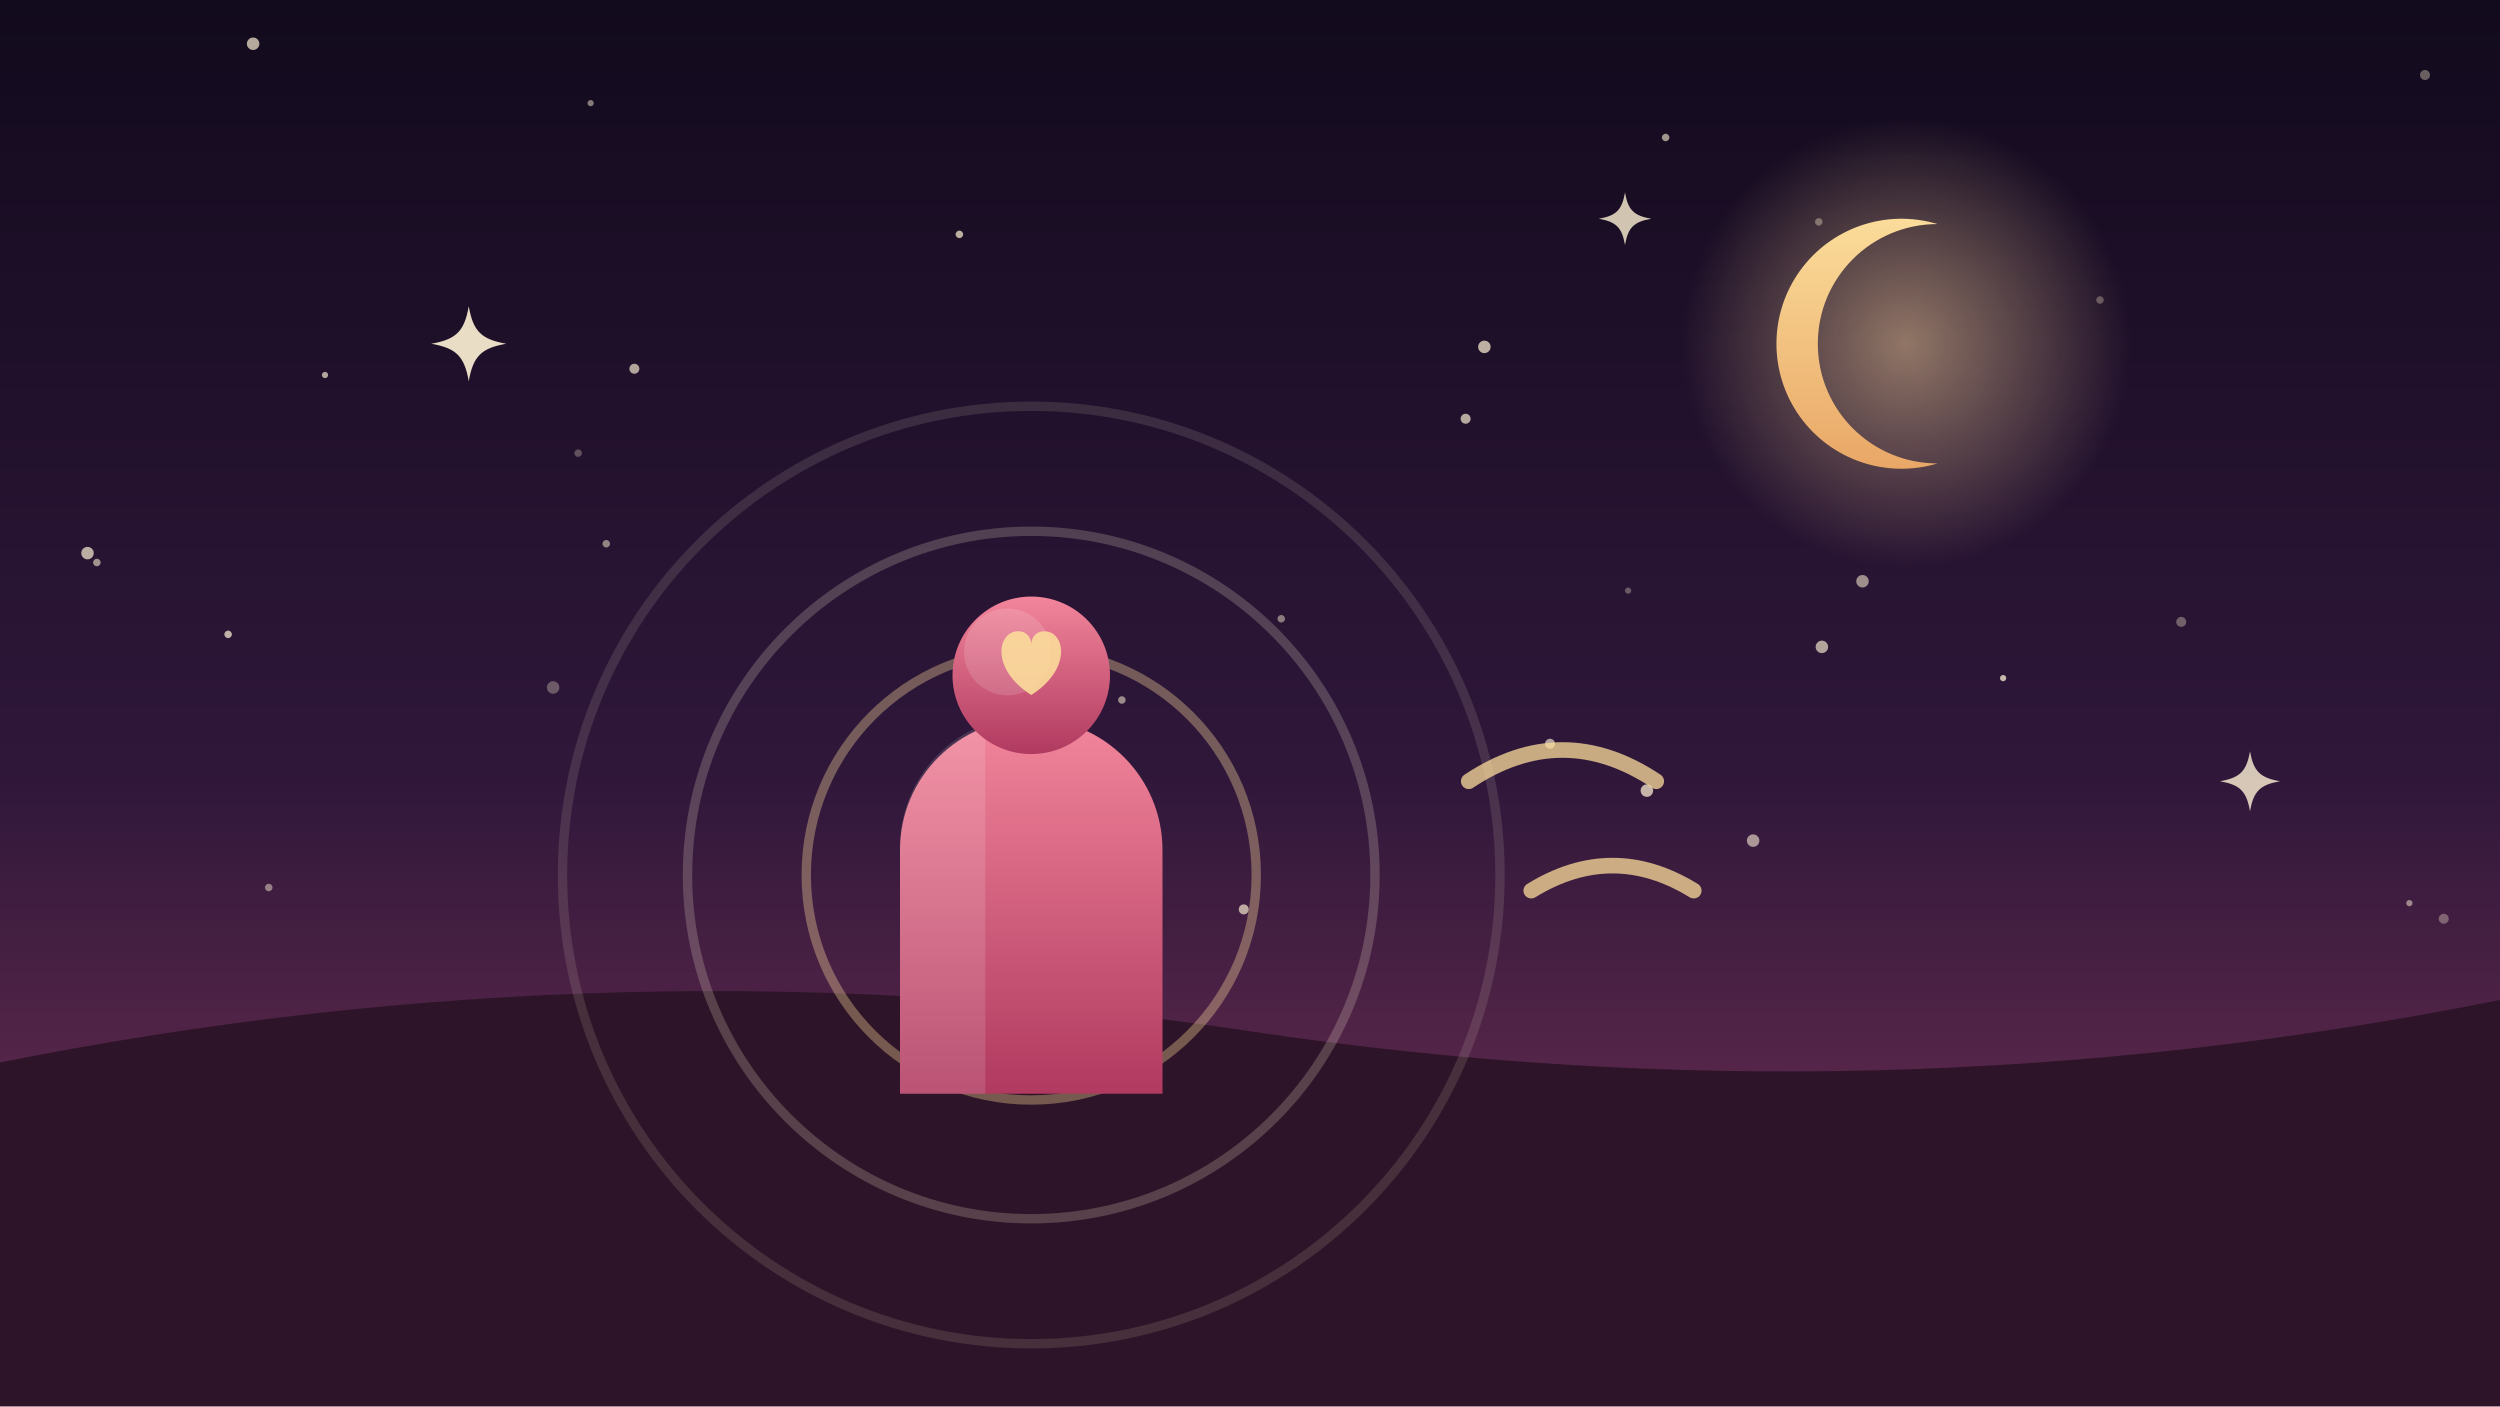
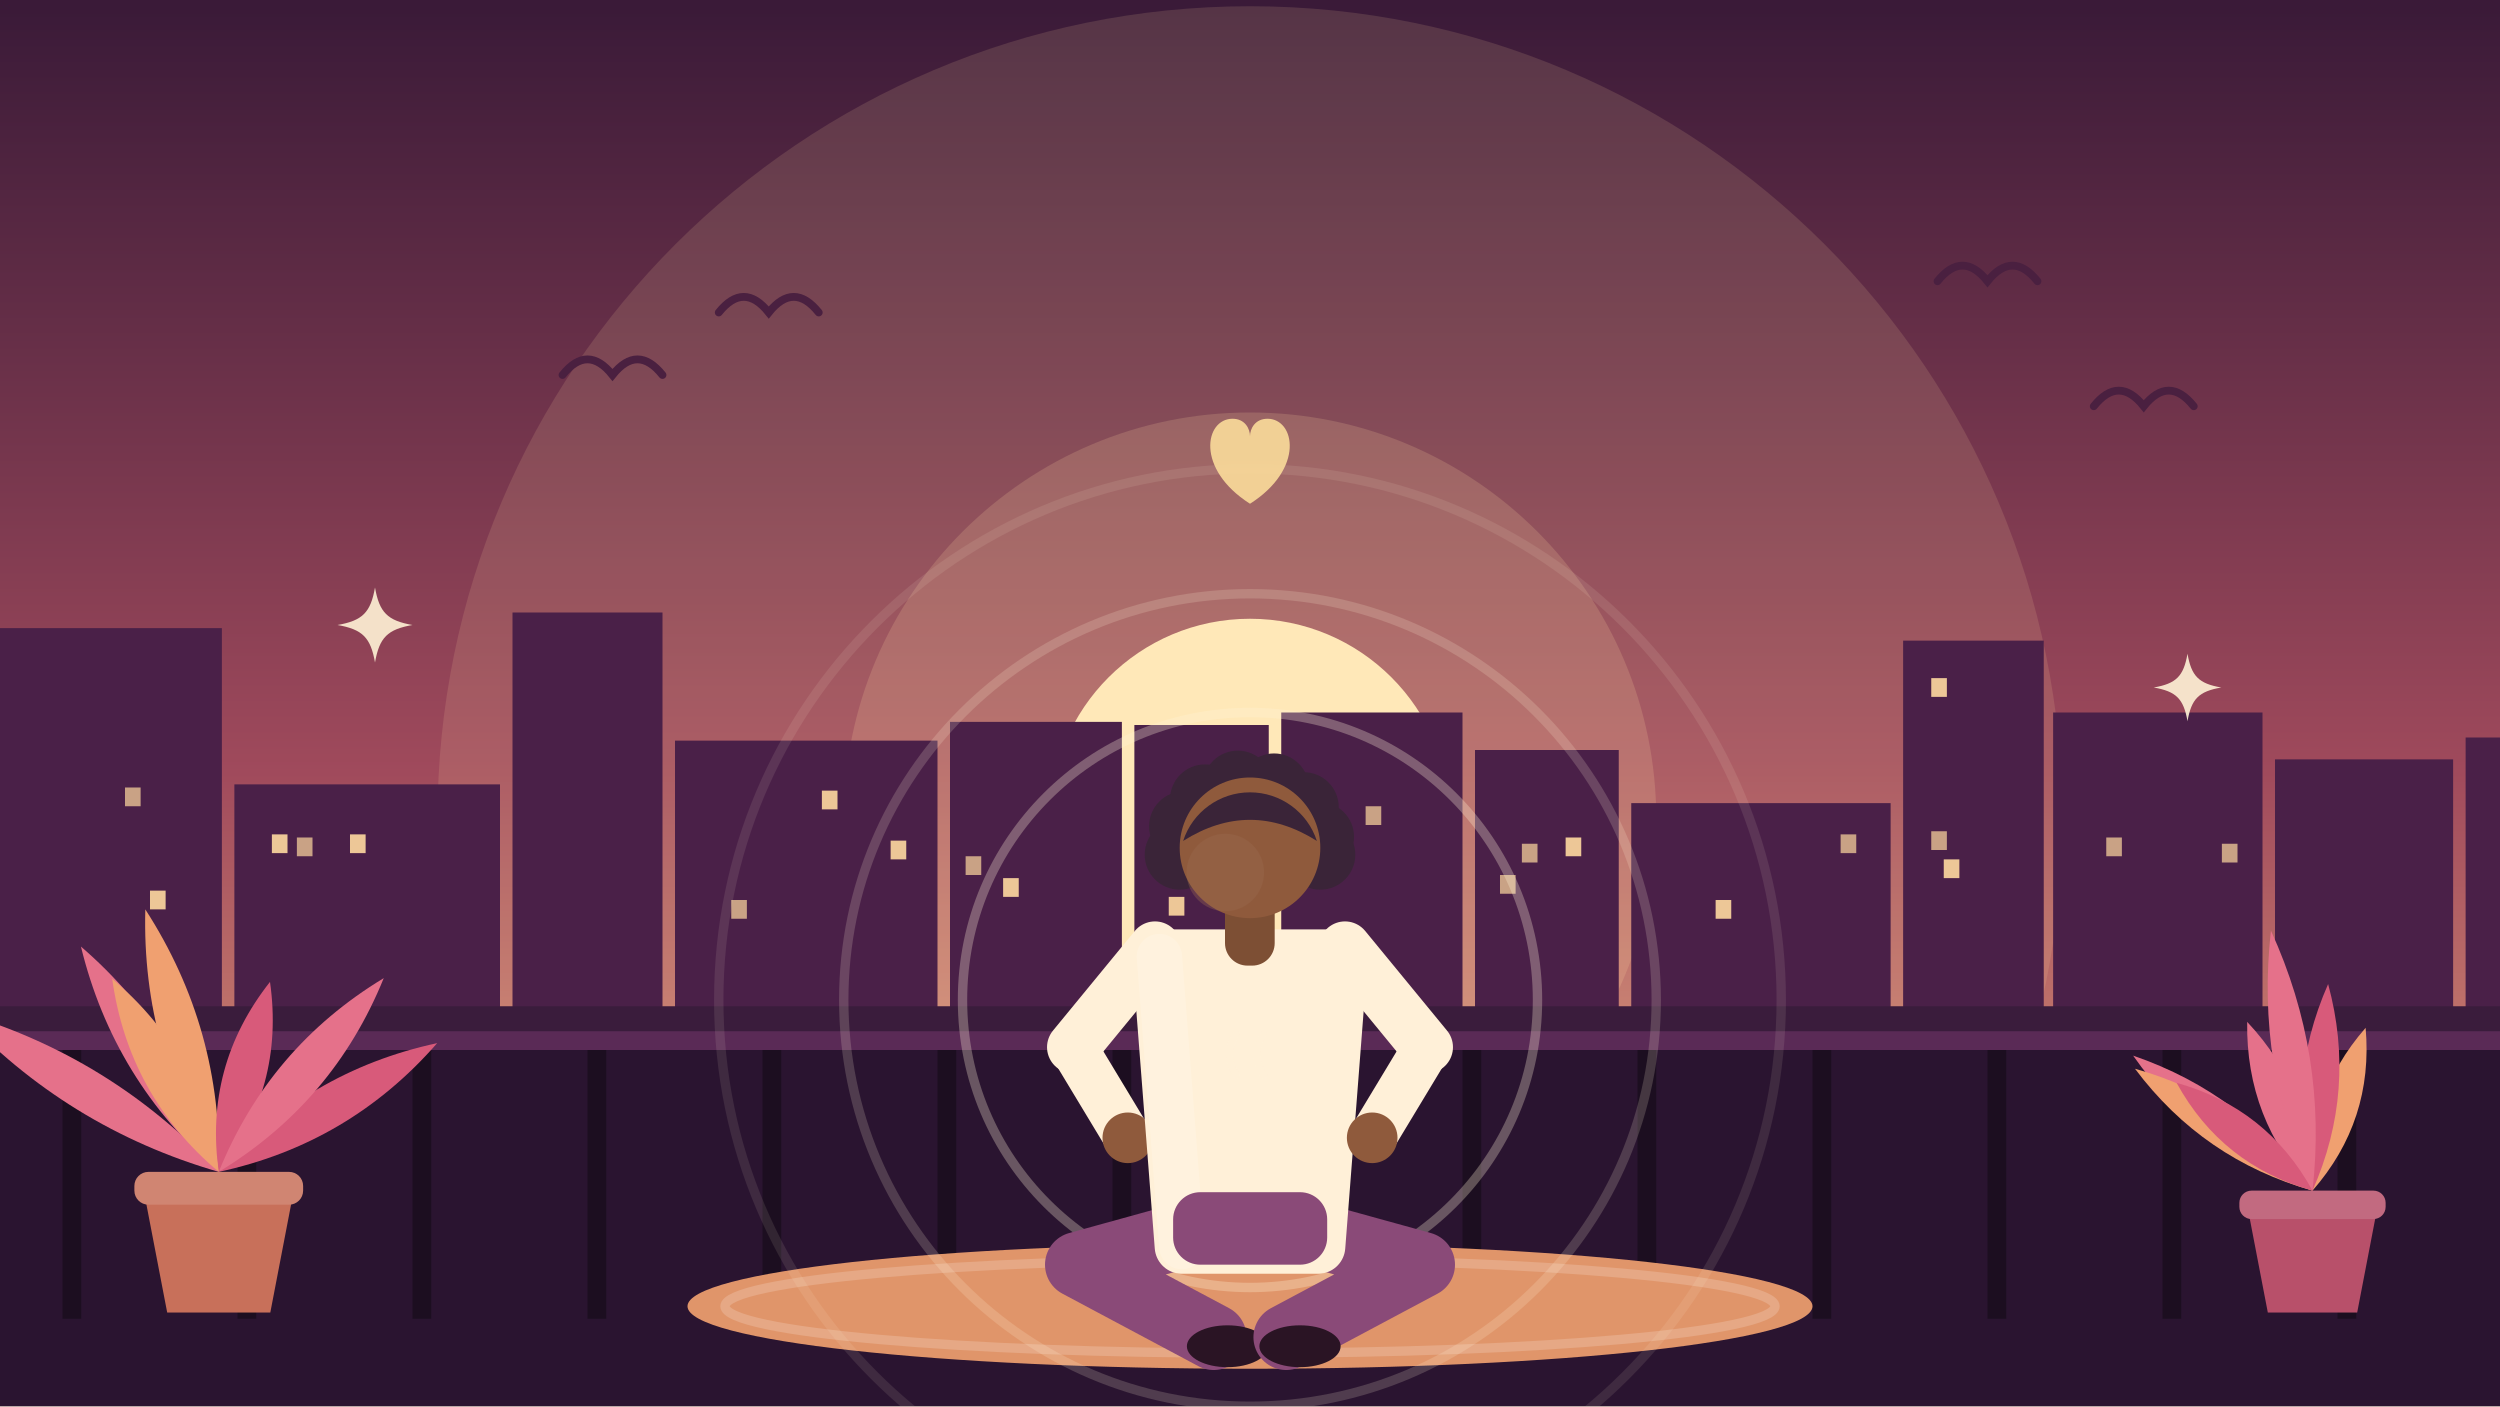
<svg xmlns="http://www.w3.org/2000/svg" viewBox="0 0 800 450" preserveAspectRatio="xMidYMid slice">
  <defs>
-     <linearGradient id="d3g" x1="0" y1="0" x2="0" y2="1">
-       <stop offset="0" stop-color="#fbdc9a" />
-       <stop offset="1" stop-color="#e9a766" />
+     <linearGradient id="d3bg" x1="0" y1="0" x2="0" y2="1">
+       <stop offset="0" stop-color="#3a1a38" />
+       <stop offset=".55" stop-color="#a04a5c" />
+       <stop offset="1" stop-color="#f0b080" />
    </linearGradient>
-     <linearGradient id="d3r" x1="0" y1="0" x2="0" y2="1">
-       <stop offset="0" stop-color="#f2859b" />
-       <stop offset="1" stop-color="#b03a60" />
-     </linearGradient>
-     <linearGradient id="d3c" x1="0" y1="0" x2="0" y2="1">
-       <stop offset="0" stop-color="#fff6e6" />
-       <stop offset="1" stop-color="#f0dcc0" />
-     </linearGradient>
-     <radialGradient id="d3glow" cx="50%" cy="50%" r="50%">
-       <stop offset="0" stop-color="#ffd9a0" stop-opacity=".85" />
-       <stop offset="1" stop-color="#ffd9a0" stop-opacity="0" />
-     </radialGradient>
-     <radialGradient id="d3rg" cx="50%" cy="50%" r="50%">
-       <stop offset="0" stop-color="#f2859b" stop-opacity=".8" />
-       <stop offset="1" stop-color="#f2859b" stop-opacity="0" />
-     </radialGradient>
-     <linearGradient id="d3beam" x1="0" y1="0" x2="0" y2="1">
-       <stop offset="0" stop-color="#ffe7b8" stop-opacity=".55" />
-       <stop offset="1" stop-color="#ffe7b8" stop-opacity=".02" />
-     </linearGradient>
-     <filter id="d3blur">
-       <feGaussianBlur stdDeviation="8" />
-     </filter>
  </defs>
-   <linearGradient id="d3bg" x1="0" y1="0" x2="0" y2="1">
-     <stop offset="0" stop-color="#120a1d" />
-     <stop offset=".55" stop-color="#2f173a" />
-     <stop offset="1" stop-color="#7e3558" />
-   </linearGradient>
  <rect width="800" height="450" fill="url(#d3bg)" />
-   <circle cx="307" cy="75" r="1.2" fill="#fff3d6" opacity="0.70" />
-   <circle cx="310" cy="270" r="1.6" fill="#fff3d6" opacity="0.53" />
-   <circle cx="309" cy="222" r="1.0" fill="#fff3d6" opacity="0.64" />
-   <circle cx="527" cy="253" r="2.0" fill="#fff3d6" opacity="0.72" />
-   <circle cx="782" cy="294" r="1.6" fill="#fff3d6" opacity="0.33" />
-   <circle cx="521" cy="189" r="1.0" fill="#fff3d6" opacity="0.31" />
-   <circle cx="469" cy="134" r="1.6" fill="#fff3d6" opacity="0.67" />
-   <circle cx="177" cy="220" r="2.0" fill="#fff3d6" opacity="0.31" />
-   <circle cx="533" cy="44" r="1.2" fill="#fff3d6" opacity="0.59" />
-   <circle cx="776" cy="24" r="1.6" fill="#fff3d6" opacity="0.36" />
-   <circle cx="28" cy="177" r="2.0" fill="#fff3d6" opacity="0.69" />
-   <circle cx="672" cy="96" r="1.2" fill="#fff3d6" opacity="0.30" />
-   <circle cx="81" cy="14" r="2.0" fill="#fff3d6" opacity="0.68" />
-   <circle cx="189" cy="33" r="1.0" fill="#fff3d6" opacity="0.48" />
-   <circle cx="579" cy="132" r="1.6" fill="#fff3d6" opacity="0.52" />
-   <circle cx="698" cy="199" r="1.6" fill="#fff3d6" opacity="0.34" />
-   <circle cx="641" cy="217" r="1.0" fill="#fff3d6" opacity="0.74" />
-   <circle cx="561" cy="269" r="2.0" fill="#fff3d6" opacity="0.58" />
-   <circle cx="596" cy="186" r="2.0" fill="#fff3d6" opacity="0.55" />
-   <circle cx="86" cy="284" r="1.2" fill="#fff3d6" opacity="0.47" />
-   <circle cx="583" cy="207" r="2.0" fill="#fff3d6" opacity="0.64" />
-   <circle cx="73" cy="203" r="1.2" fill="#fff3d6" opacity="0.71" />
-   <circle cx="203" cy="118" r="1.6" fill="#fff3d6" opacity="0.65" />
-   <circle cx="496" cy="238" r="1.6" fill="#fff3d6" opacity="0.63" />
-   <circle cx="582" cy="71" r="1.2" fill="#fff3d6" opacity="0.36" />
-   <circle cx="185" cy="145" r="1.2" fill="#fff3d6" opacity="0.28" />
-   <circle cx="194" cy="174" r="1.2" fill="#fff3d6" opacity="0.50" />
-   <circle cx="104" cy="120" r="1.0" fill="#fff3d6" opacity="0.66" />
-   <circle cx="359" cy="224" r="1.2" fill="#fff3d6" opacity="0.53" />
-   <circle cx="398" cy="291" r="1.6" fill="#fff3d6" opacity="0.66" />
-   <circle cx="31" cy="180" r="1.2" fill="#fff3d6" opacity="0.57" />
-   <circle cx="410" cy="198" r="1.2" fill="#fff3d6" opacity="0.46" />
-   <circle cx="771" cy="289" r="1.0" fill="#fff3d6" opacity="0.50" />
-   <circle cx="475" cy="111" r="2.0" fill="#fff3d6" opacity="0.71" />
-   <circle cx="610" cy="110" r="72.0" fill="url(#d3glow)" opacity=".6" />
-   <path d="M620.0 71.7 A40 40 0 1 0 620.0 148.3 A38.3 38.3 0 1 1 620.0 71.7Z" fill="url(#d3g)" />
-   <path d="M0 340 Q200 300 400 330 T800 320 V450 H0Z" fill="#2e1428" />
-   <circle cx="330" cy="280" r="150" fill="none" stroke="#fff3d6" stroke-width="3" opacity="0.12" />
-   <circle cx="330" cy="280" r="110" fill="none" stroke="#fff3d6" stroke-width="3" opacity="0.2" />
-   <circle cx="330" cy="280" r="72" fill="none" stroke="#fbdc9a" stroke-width="3" opacity="0.35" />
-   <g transform="rotate(0 330 350)">
-     <path d="M288.0 350 V272.0 A42.0 42.0 0 0 1 372.0 272.0 V350 Z" fill="url(#d3r)" />
-     <path d="M288.0 350 V272.0 A42.0 42.0 0 0 1 315.3 231.7 L315.3 350 Z" fill="#fff" opacity=".13" />
-     <circle cx="330" cy="216.1" r="25.2" fill="url(#d3r)" />
-     <circle cx="322.4" cy="208.6" r="13.9" fill="#fff" opacity=".14" />
+   <circle cx="400" cy="262" r="260" fill="#ffd9a0" opacity=".14" />
+   <circle cx="400" cy="262" r="130" fill="#ffd9a0" opacity=".18" />
+   <circle cx="400" cy="262" r="64" fill="#ffe8b8" />
+   <rect x="0" y="201" width="71" height="159" fill="#4a2048" />
+   <rect x="48" y="285" width="5" height="6" fill="#ffd9a0" opacity="0.9" />
+   <rect x="40" y="252" width="5" height="6" fill="#ffd9a0" opacity="0.7" />
+   <rect x="47" y="229" width="5" height="6" fill="#ffd9a0" opacity="0" />
+   <rect x="75" y="251" width="85" height="109" fill="#4a2048" />
+   <rect x="112" y="267" width="5" height="6" fill="#ffd9a0" opacity="0.9" />
+   <rect x="87" y="267" width="5" height="6" fill="#ffd9a0" opacity="0.9" />
+   <rect x="95" y="268" width="5" height="6" fill="#ffd9a0" opacity="0.7" />
+   <rect x="164" y="196" width="48" height="164" fill="#4a2048" />
+   <rect x="173" y="257" width="5" height="6" fill="#ffd9a0" opacity="0" />
+   <rect x="173" y="288" width="5" height="6" fill="#ffd9a0" opacity="0" />
+   <rect x="176" y="223" width="5" height="6" fill="#ffd9a0" opacity="0" />
+   <rect x="216" y="237" width="84" height="123" fill="#4a2048" />
+   <rect x="285" y="269" width="5" height="6" fill="#ffd9a0" opacity="0.9" />
+   <rect x="263" y="253" width="5" height="6" fill="#ffd9a0" opacity="0.9" />
+   <rect x="234" y="288" width="5" height="6" fill="#ffd9a0" opacity="0.7" />
+   <rect x="304" y="231" width="55" height="129" fill="#4a2048" />
+   <rect x="315" y="247" width="5" height="6" fill="#ffd9a0" opacity="0" />
+   <rect x="321" y="281" width="5" height="6" fill="#ffd9a0" opacity="0.9" />
+   <rect x="309" y="274" width="5" height="6" fill="#ffd9a0" opacity="0.7" />
+   <rect x="363" y="232" width="43" height="128" fill="#4a2048" />
+   <rect x="376" y="275" width="5" height="6" fill="#ffd9a0" opacity="0" />
+   <rect x="380" y="275" width="5" height="6" fill="#ffd9a0" opacity="0" />
+   <rect x="374" y="287" width="5" height="6" fill="#ffd9a0" opacity="0.9" />
+   <rect x="410" y="228" width="58" height="132" fill="#4a2048" />
+   <rect x="437" y="258" width="5" height="6" fill="#ffd9a0" opacity="0.7" />
+   <rect x="439" y="236" width="5" height="6" fill="#ffd9a0" opacity="0" />
+   <rect x="444" y="270" width="5" height="6" fill="#ffd9a0" opacity="0" />
+   <rect x="472" y="240" width="46" height="120" fill="#4a2048" />
+   <rect x="501" y="268" width="5" height="6" fill="#ffd9a0" opacity="0.9" />
+   <rect x="487" y="270" width="5" height="6" fill="#ffd9a0" opacity="0.7" />
+   <rect x="480" y="280" width="5" height="6" fill="#ffd9a0" opacity="0.7" />
+   <rect x="522" y="257" width="83" height="103" fill="#4a2048" />
+   <rect x="589" y="267" width="5" height="6" fill="#ffd9a0" opacity="0.7" />
+   <rect x="561" y="274" width="5" height="6" fill="#ffd9a0" opacity="0" />
+   <rect x="549" y="288" width="5" height="6" fill="#ffd9a0" opacity="0.9" />
+   <rect x="609" y="205" width="45" height="155" fill="#4a2048" />
+   <rect x="622" y="275" width="5" height="6" fill="#ffd9a0" opacity="0.9" />
+   <rect x="618" y="266" width="5" height="6" fill="#ffd9a0" opacity="0.7" />
+   <rect x="618" y="217" width="5" height="6" fill="#ffd9a0" opacity="0.9" />
+   <rect x="657" y="228" width="67" height="132" fill="#4a2048" />
+   <rect x="674" y="268" width="5" height="6" fill="#ffd9a0" opacity="0.7" />
+   <rect x="685" y="259" width="5" height="6" fill="#ffd9a0" opacity="0" />
+   <rect x="711" y="270" width="5" height="6" fill="#ffd9a0" opacity="0.7" />
+   <rect x="728" y="243" width="57" height="117" fill="#4a2048" />
+   <rect x="772" y="273" width="5" height="6" fill="#ffd9a0" opacity="0" />
+   <rect x="758" y="282" width="5" height="6" fill="#ffd9a0" opacity="0" />
+   <rect x="740" y="266" width="5" height="6" fill="#ffd9a0" opacity="0" />
+   <rect x="789" y="236" width="82" height="124" fill="#4a2048" />
+   <rect x="823" y="290" width="5" height="6" fill="#ffd9a0" opacity="0" />
+   <rect x="858" y="265" width="5" height="6" fill="#ffd9a0" opacity="0.7" />
+   <rect x="839" y="259" width="5" height="6" fill="#ffd9a0" opacity="0.7" />
+   <rect x="0" y="330" width="800" height="120" fill="#2a1430" />
+   <rect x="0" y="322" width="800" height="10" fill="#3a1c3c" />
+   <rect x="20" y="332" width="6" height="90" fill="#1c0e20" />
+   <rect x="76" y="332" width="6" height="90" fill="#1c0e20" />
+   <rect x="132" y="332" width="6" height="90" fill="#1c0e20" />
+   <rect x="188" y="332" width="6" height="90" fill="#1c0e20" />
+   <rect x="244" y="332" width="6" height="90" fill="#1c0e20" />
+   <rect x="300" y="332" width="6" height="90" fill="#1c0e20" />
+   <rect x="356" y="332" width="6" height="90" fill="#1c0e20" />
+   <rect x="412" y="332" width="6" height="90" fill="#1c0e20" />
+   <rect x="468" y="332" width="6" height="90" fill="#1c0e20" />
+   <rect x="524" y="332" width="6" height="90" fill="#1c0e20" />
+   <rect x="580" y="332" width="6" height="90" fill="#1c0e20" />
+   <rect x="636" y="332" width="6" height="90" fill="#1c0e20" />
+   <rect x="692" y="332" width="6" height="90" fill="#1c0e20" />
+   <rect x="748" y="332" width="6" height="90" fill="#1c0e20" />
+   <rect x="0" y="330" width="800" height="6" fill="#5a2a56" />
+   <ellipse cx="400" cy="418" rx="180.0" ry="20.0" fill="#e0956a" />
+   <ellipse cx="400" cy="418" rx="168.0" ry="15.0" fill="none" stroke="#fff" stroke-opacity=".18" stroke-width="3" />
+   <path d="M46.0 381.0 H94.0 L86.5 420 H53.5Z" fill="#c8705a" />
+   <rect x="43.0" y="375.0" width="54.0" height="10.5" rx="4.5" fill="#d08572" />
+   <path d="M70 375.0 Q59.5 331.9 25.9 302.9 Q36.4 346.0 70 375.0Z" fill="#e5718a" />
+   <path d="M70 375.0 Q71.3 329.4 46.5 291.0 Q45.3 336.7 70 375.0Z" fill="#f0a070" />
+   <path d="M70 375.0 Q91.2 348.1 86.4 314.2 Q65.2 341.1 70 375.0Z" fill="#d85a7a" />
+   <path d="M70 375.0 Q35.5 337.9 -13.2 323.8 Q21.3 360.9 70 375.0Z" fill="#e5718a" />
+   <path d="M70 375.0 Q64.8 337.6 35.9 313.2 Q41.1 350.6 70 375.0Z" fill="#f0a070" />
+   <path d="M70 375.0 Q111.8 366.0 139.9 333.8 Q98.1 342.8 70 375.0Z" fill="#d85a7a" />
+   <path d="M70 375.0 Q106.7 352.7 122.8 313.0 Q86.1 335.2 70 375.0Z" fill="#e5718a" />
+   <path d="M719.2 386.2 H760.8 L754.3 420 H725.7Z" fill="#b8506a" />
+   <rect x="716.6" y="381.0" width="46.8" height="9.1" rx="3.9" fill="#c26a80" />
+   <path d="M740 381.0 Q740.5 349.8 719.1 327.0 Q718.6 358.2 740 381.0Z" fill="#e5718a" />
+   <path d="M740 381.0 Q759.6 358.6 757.0 328.9 Q737.4 351.3 740 381.0Z" fill="#f0a070" />
+   <path d="M740 381.0 Q754.2 348.8 745.0 314.9 Q730.8 347.1 740 381.0Z" fill="#d85a7a" />
+   <path d="M740 381.0 Q718.4 350.1 682.6 337.8 Q704.3 368.8 740 381.0Z" fill="#e5718a" />
+   <path d="M740 381.0 Q718.2 351.8 683.2 342.0 Q705.0 371.1 740 381.0Z" fill="#f0a070" />
+   <path d="M740 381.0 Q725.5 354.6 696.5 346.5 Q711.0 372.9 740 381.0Z" fill="#d85a7a" />
+   <path d="M740 381.0 Q744.9 337.6 726.7 297.8 Q721.8 341.2 740 381.0Z" fill="#e5718a" />
+   <circle cx="400" cy="320" r="170" fill="none" stroke="#fff3d6" stroke-width="3" opacity="0.1" />
+   <circle cx="400" cy="320" r="130" fill="none" stroke="#fff3d6" stroke-width="3" opacity="0.18" />
+   <circle cx="400" cy="320" r="92" fill="none" stroke="#fff3d6" stroke-width="3" opacity="0.3" />
+   <g transform="translate(400 396) scale(1 1) translate(-400 -396)">
+     <g transform="rotate(0 400 396)">
+       <g transform="rotate(0 400 293.8)">
+         <circle cx="378.9" cy="264.4" r="11.2" fill="#3a2438" />
+         <circle cx="385.6" cy="255.8" r="11.2" fill="#3a2438" />
+         <circle cx="396.1" cy="251.4" r="11.2" fill="#3a2438" />
+         <circle cx="407.7" cy="252.3" r="11.2" fill="#3a2438" />
+         <circle cx="417.2" cy="258.3" r="11.2" fill="#3a2438" />
+         <circle cx="422.1" cy="267.8" r="11.2" fill="#3a2438" />
+         <circle cx="377.5" cy="273.5" r="11.2" fill="#3a2438" />
+         <circle cx="422.5" cy="273.5" r="11.2" fill="#3a2438" />
+       </g>
+       <path d="M386.9 393.1 L344.9 404.7 L388.4 427.9" stroke="#8a4a78" stroke-width="21.0" fill="none" stroke-linecap="round" stroke-linejoin="round" />
+       <ellipse cx="392.8" cy="430.8" rx="13.0" ry="6.7" fill="#2a1424" />
+       <path d="M413.1 393.1 L455.1 404.7 L411.6 427.9" stroke="#8a4a78" stroke-width="21.0" fill="none" stroke-linecap="round" stroke-linejoin="round" />
+       <ellipse cx="416.0" cy="430.8" rx="13.0" ry="6.7" fill="#2a1424" />
+       <path d="M369.6 303.2 L343.4 335.1" stroke="#fff0d8" stroke-width="16.7" fill="none" stroke-linecap="round" stroke-linejoin="round" />
+       <path d="M343.4 335.1 L360.9 364.1" stroke="#fff0d8" stroke-width="15.2" fill="none" stroke-linecap="round" stroke-linejoin="round" />
+       <circle cx="360.9" cy="364.1" r="8.1" fill="#8f5a3c" />
+       <path d="M371.0 306.1 L429.0 306.1 L421.8 398.9 L378.2 398.9Z" fill="#fff0d8" stroke="#fff0d8" stroke-width="17.4" stroke-linejoin="round" />
+       <path d="M371.0 306.1 L378.2 398.9" stroke="#fff" stroke-opacity=".16" stroke-width="14.5" stroke-linecap="round" />
+       <rect x="375.4" y="381.5" width="49.3" height="23.2" rx="8.7" fill="#8a4a78" />
+       <path d="M430.4 303.2 L456.6 335.1" stroke="#fff0d8" stroke-width="16.7" fill="none" stroke-linecap="round" stroke-linejoin="round" />
+       <path d="M456.6 335.1 L439.1 364.1" stroke="#fff0d8" stroke-width="15.2" fill="none" stroke-linecap="round" stroke-linejoin="round" />
+       <circle cx="439.1" cy="364.1" r="8.1" fill="#8f5a3c" />
+       <rect x="392.0" y="282.9" width="15.9" height="26.1" rx="7.2" fill="#7d4f34" />
+       <g transform="rotate(0 400 293.8)">
+         <circle cx="400" cy="271.3" r="22.5" fill="#8f5a3c" />
+         <circle cx="392.1" cy="279.2" r="12.4" fill="#9a6a4f" opacity=".35" />
+         <path d="M378.6 269.1 A22.5 22.5 0 0 1 421.4 269.1 Q400.0 255.6 378.6 269.1Z" fill="#3a2438" />
+       </g>
+     </g>
  </g>
-   <path d="M0 14 C-22 0 -18 -20 -7 -20 C-2 -20 0 -16 0 -13 C0 -16 2 -20 7 -20 C18 -20 22 0 0 14 Z" transform="translate(330 214) rotate(0) scale(0.6)" fill="#fbdc9a" opacity="0.9" />
-   <g stroke="#fbdc9a" stroke-width="5" stroke-linecap="round" fill="none" opacity=".75">
-     <path d="M470 250 q30 -20 60 0" />
-     <path d="M490 285 q26 -16 52 0" />
-   </g>
-   <path d="M0-12C1.4-4 4-1.4 12 0 4 1.4 1.4 4 0 12-1.4 4-4 1.4-12 0-4-1.4-1.4-4 0-12Z" transform="translate(150 110) scale(1)" fill="#fff3d6" opacity="0.9" />
-   <path d="M0-12C1.4-4 4-1.4 12 0 4 1.4 1.4 4 0 12-1.4 4-4 1.4-12 0-4-1.4-1.4-4 0-12Z" transform="translate(720 250) scale(0.8)" fill="#fff3d6" opacity="0.8" />
-   <path d="M0-12C1.4-4 4-1.4 12 0 4 1.4 1.4 4 0 12-1.4 4-4 1.4-12 0-4-1.4-1.4-4 0-12Z" transform="translate(520 70) scale(0.7)" fill="#fff3d6" opacity="0.8" />
+   <path d="M387.9 350.6 H412.1 L409.9 366 H390.1Z" fill="#fff0d8" />
+   <path d="M412.1 355.0 q9.9 1 6.6 8.8 q-2.2 3.3 -8.8 3.3" stroke="#fff0d8" stroke-width="3.3" fill="none" />
+   <path d="M395.6 344.0 q-4.4 -6.6 0 -13.2 M404.4 344.0 q-4.4 -6.6 0 -13.2" stroke="#fff0d8" stroke-width="2.2" fill="none" stroke-linecap="round" opacity=".6" />
+   <path d="M180 120 q8 -10 16 0 q8 -10 16 0" stroke="#4a2040" stroke-width="2.5" fill="none" stroke-linecap="round" />
+   <path d="M230 100 q8 -10 16 0 q8 -10 16 0" stroke="#4a2040" stroke-width="2.5" fill="none" stroke-linecap="round" />
+   <path d="M620 90 q8 -10 16 0 q8 -10 16 0" stroke="#4a2040" stroke-width="2.5" fill="none" stroke-linecap="round" />
+   <path d="M670 130 q8 -10 16 0 q8 -10 16 0" stroke="#4a2040" stroke-width="2.5" fill="none" stroke-linecap="round" />
+   <path d="M0 14 C-22 0 -18 -20 -7 -20 C-2 -20 0 -16 0 -13 C0 -16 2 -20 7 -20 C18 -20 22 0 0 14 Z" transform="translate(400 150) rotate(0) scale(0.8)" fill="#fbdc9a" opacity="0.9" />
+   <path d="M0-12C1.4-4 4-1.4 12 0 4 1.4 1.4 4 0 12-1.4 4-4 1.4-12 0-4-1.4-1.4-4 0-12Z" transform="translate(120 200) scale(1)" fill="#fff3d6" opacity="0.9" />
+   <path d="M0-12C1.4-4 4-1.4 12 0 4 1.4 1.4 4 0 12-1.4 4-4 1.4-12 0-4-1.4-1.4-4 0-12Z" transform="translate(700 220) scale(0.9)" fill="#fff3d6" opacity="0.9" />
</svg>
